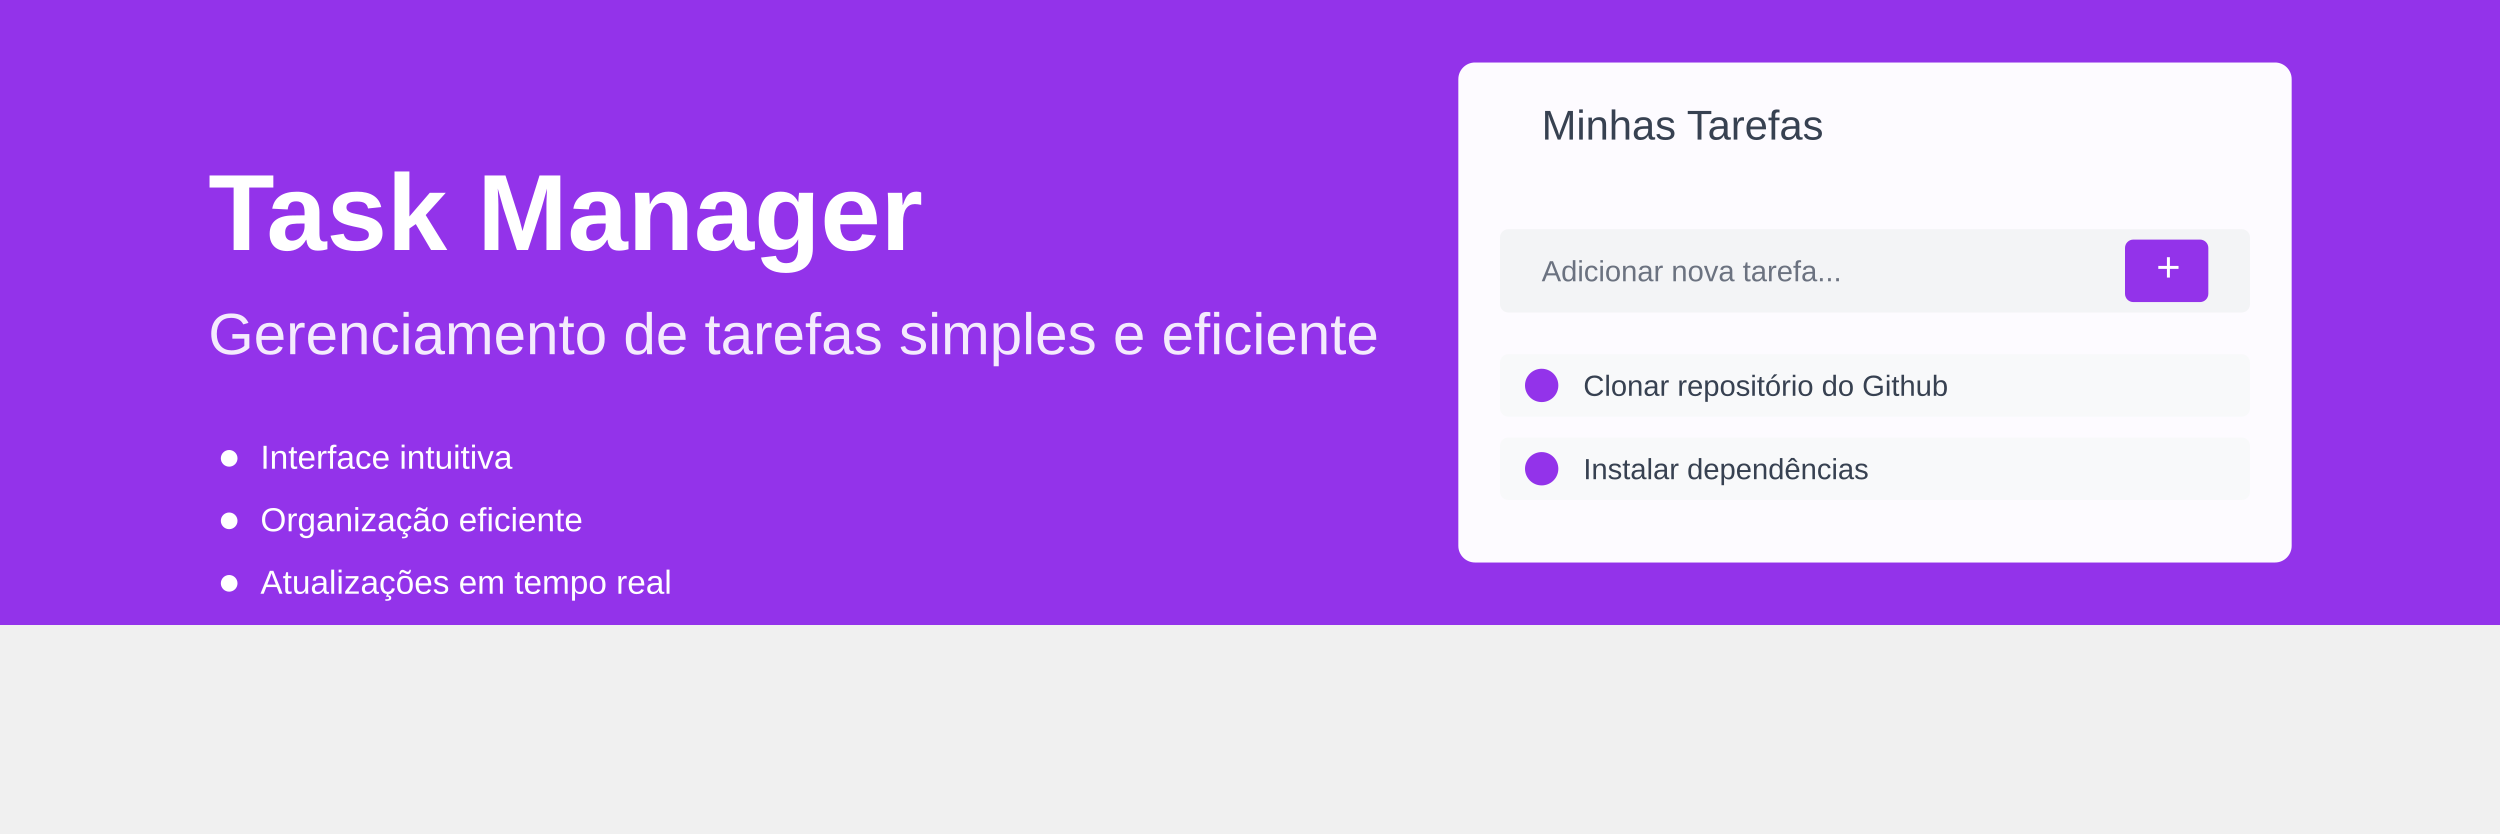
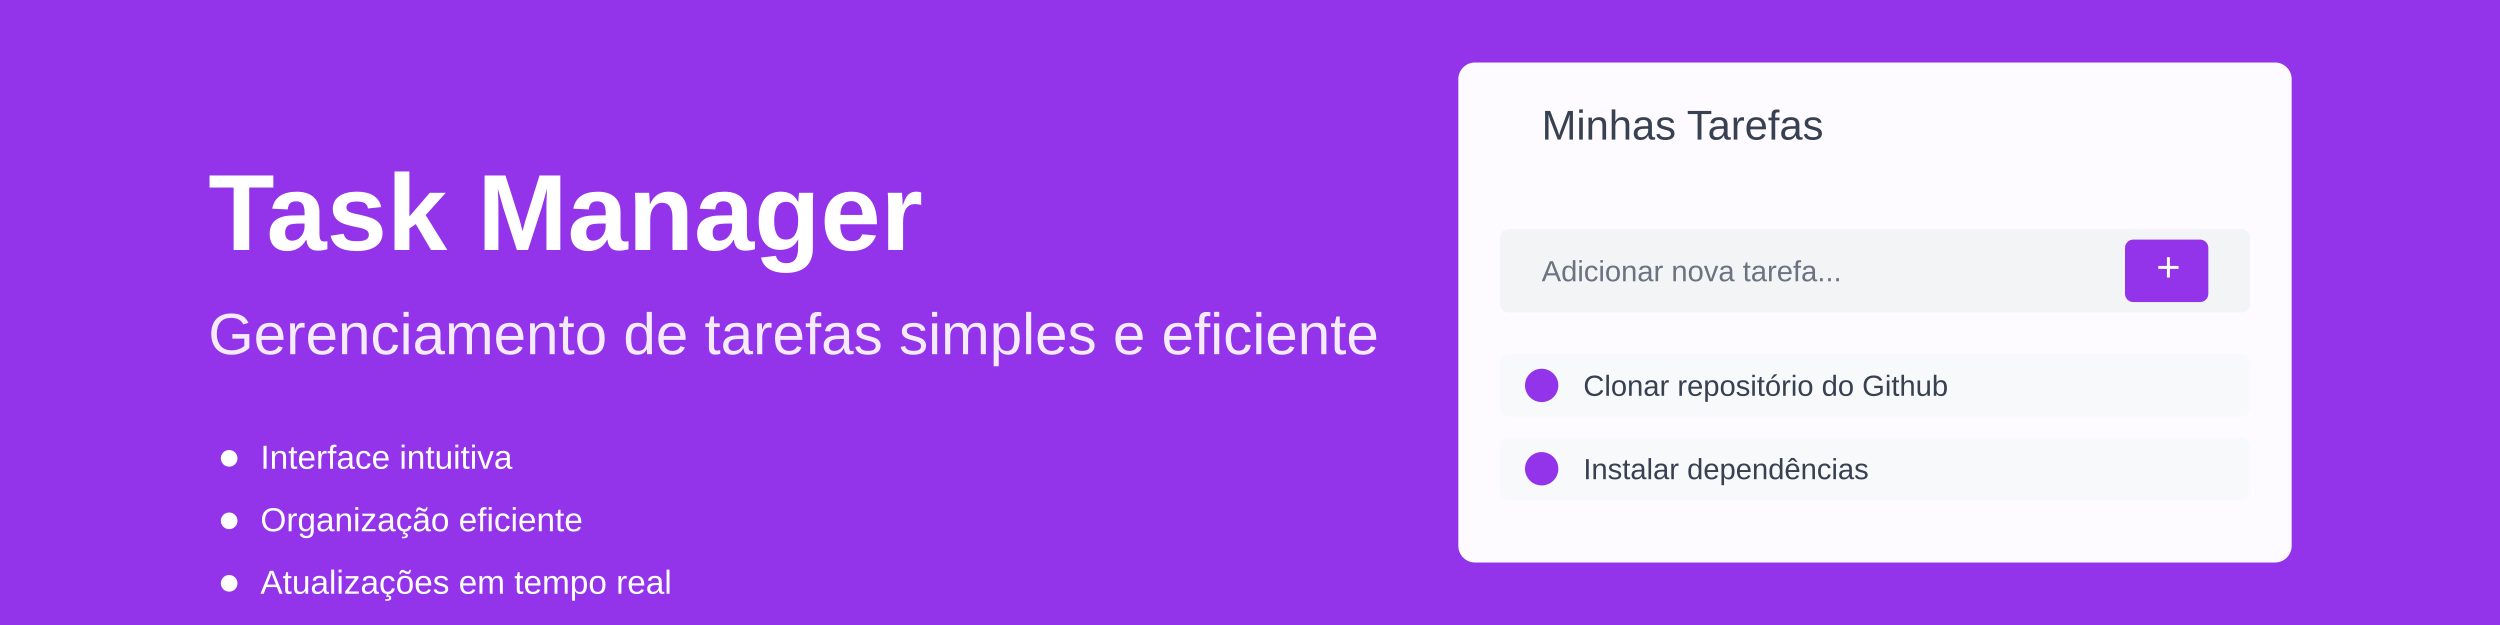
- <svg xmlns="http://www.w3.org/2000/svg" viewBox="0 0 1200 400">
-   <rect width="1200" height="300" fill="#9333EA" />
+ <svg xmlns="http://www.w3.org/2000/svg" viewBox="0 0 1200 300">
+   <rect width="1200" height="600" fill="#9333EA" />
  <rect x="700" y="30" width="400" height="240" rx="8" fill="#ffffff" opacity="0.98" />
  <text x="740" y="67" font-family="Arial" font-size="20" fill="#374151">Minhas Tarefas</text>
  <rect x="720" y="110" width="360" height="40" rx="4" fill="#f3f4f6" />
  <text x="740" y="135" font-family="Arial" font-size="14" fill="#6b7280">Adicionar nova tarefa...</text>
  <rect x="1020" y="115" width="40" height="30" rx="4" fill="#9333EA" />
  <text x="1035" y="135" font-family="Arial" font-size="20" fill="white">+</text>
  <g transform="translate(720, 170)">
    <rect width="360" height="30" rx="4" fill="#f8f9fa" />
    <circle cx="20" cy="15" r="8" fill="#9333EA" />
    <text x="40" y="20" font-family="Arial" font-size="14" fill="#374151">Clonar repositório do Github</text>
  </g>
  <g transform="translate(720, 210)">
    <rect width="360" height="30" rx="4" fill="#f8f9fa" />
    <circle cx="20" cy="15" r="8" fill="#9333EA" />
    <text x="40" y="20" font-family="Arial" font-size="14" fill="#374151">Instalar dependências</text>
  </g>
  <text x="100" y="120" font-family="Arial" font-size="52" font-weight="bold" fill="white">Task Manager</text>
  <text x="100" y="170" font-family="Arial" font-size="28" fill="white" opacity="0.9">Gerenciamento de tarefas simples e eficiente</text>
  <g transform="translate(100, 220)">
    <circle cx="10" cy="0" r="4" fill="white" />
    <text x="25" y="5" font-family="Arial" font-size="16" fill="white">Interface intuitiva</text>
    <circle cx="10" cy="30" r="4" fill="white" />
    <text x="25" y="35" font-family="Arial" font-size="16" fill="white">Organização eficiente</text>
    <circle cx="10" cy="60" r="4" fill="white" />
    <text x="25" y="65" font-family="Arial" font-size="16" fill="white">Atualizações em tempo real</text>
  </g>
</svg>
